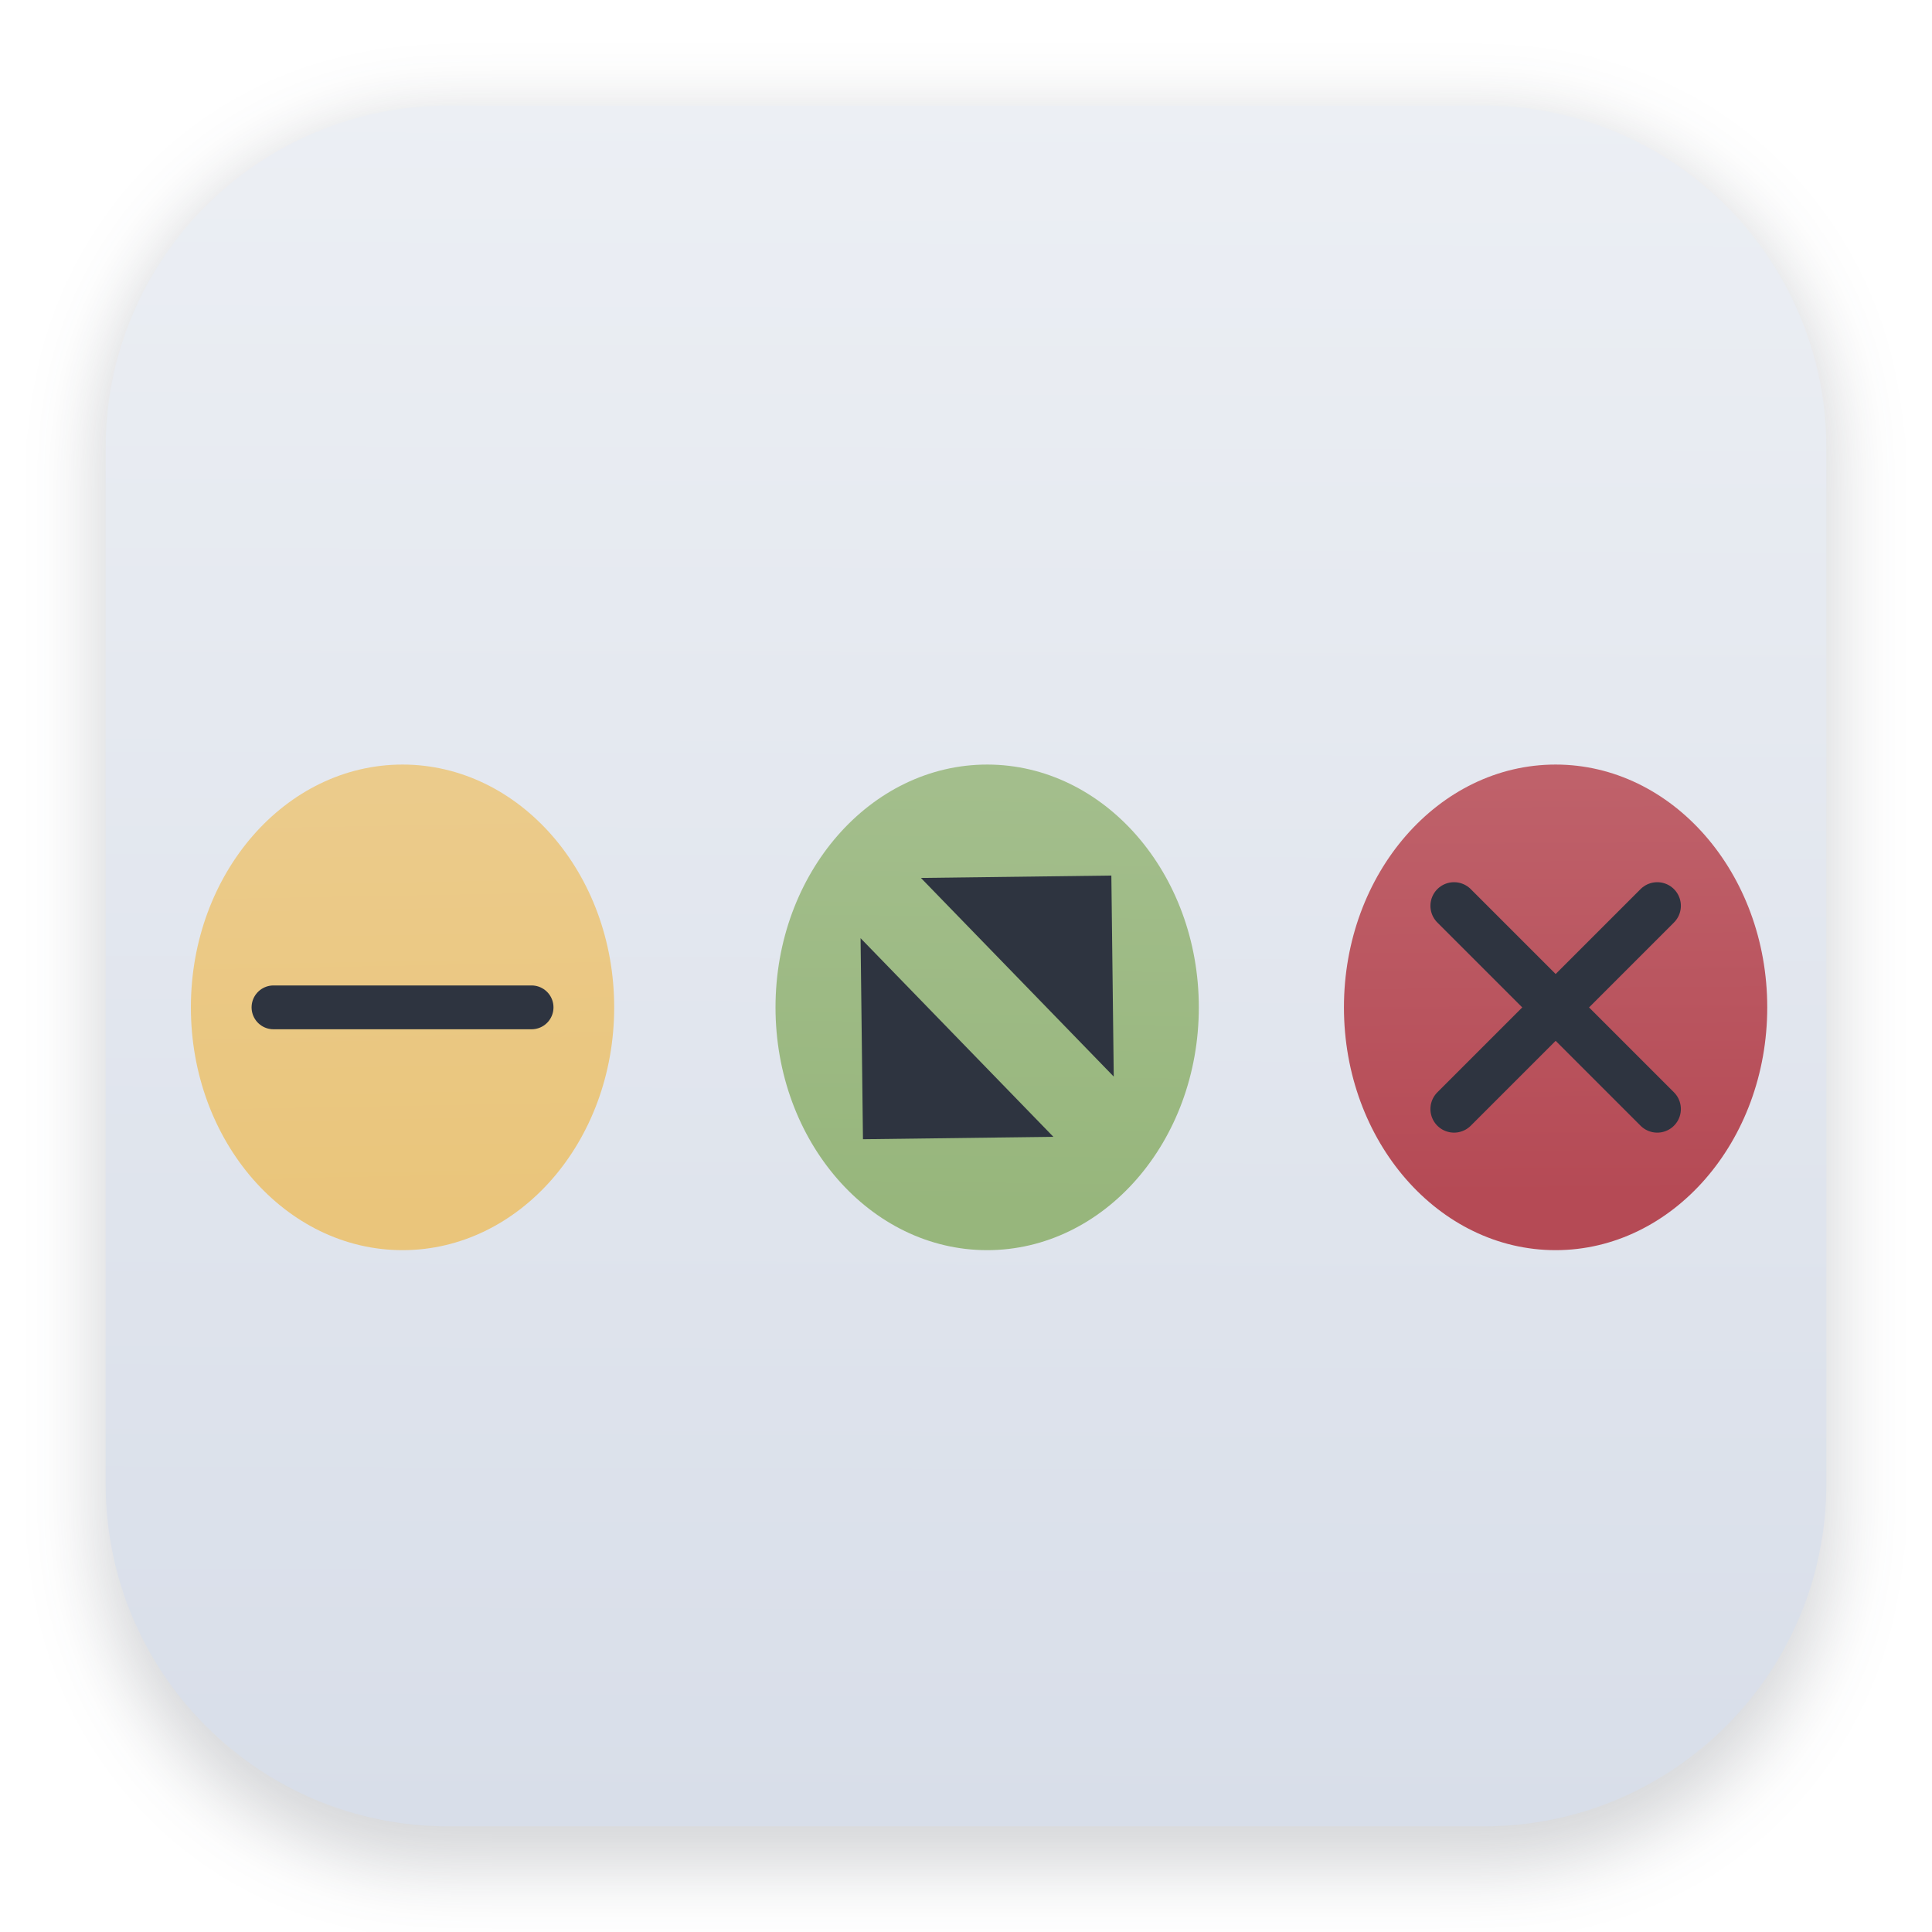
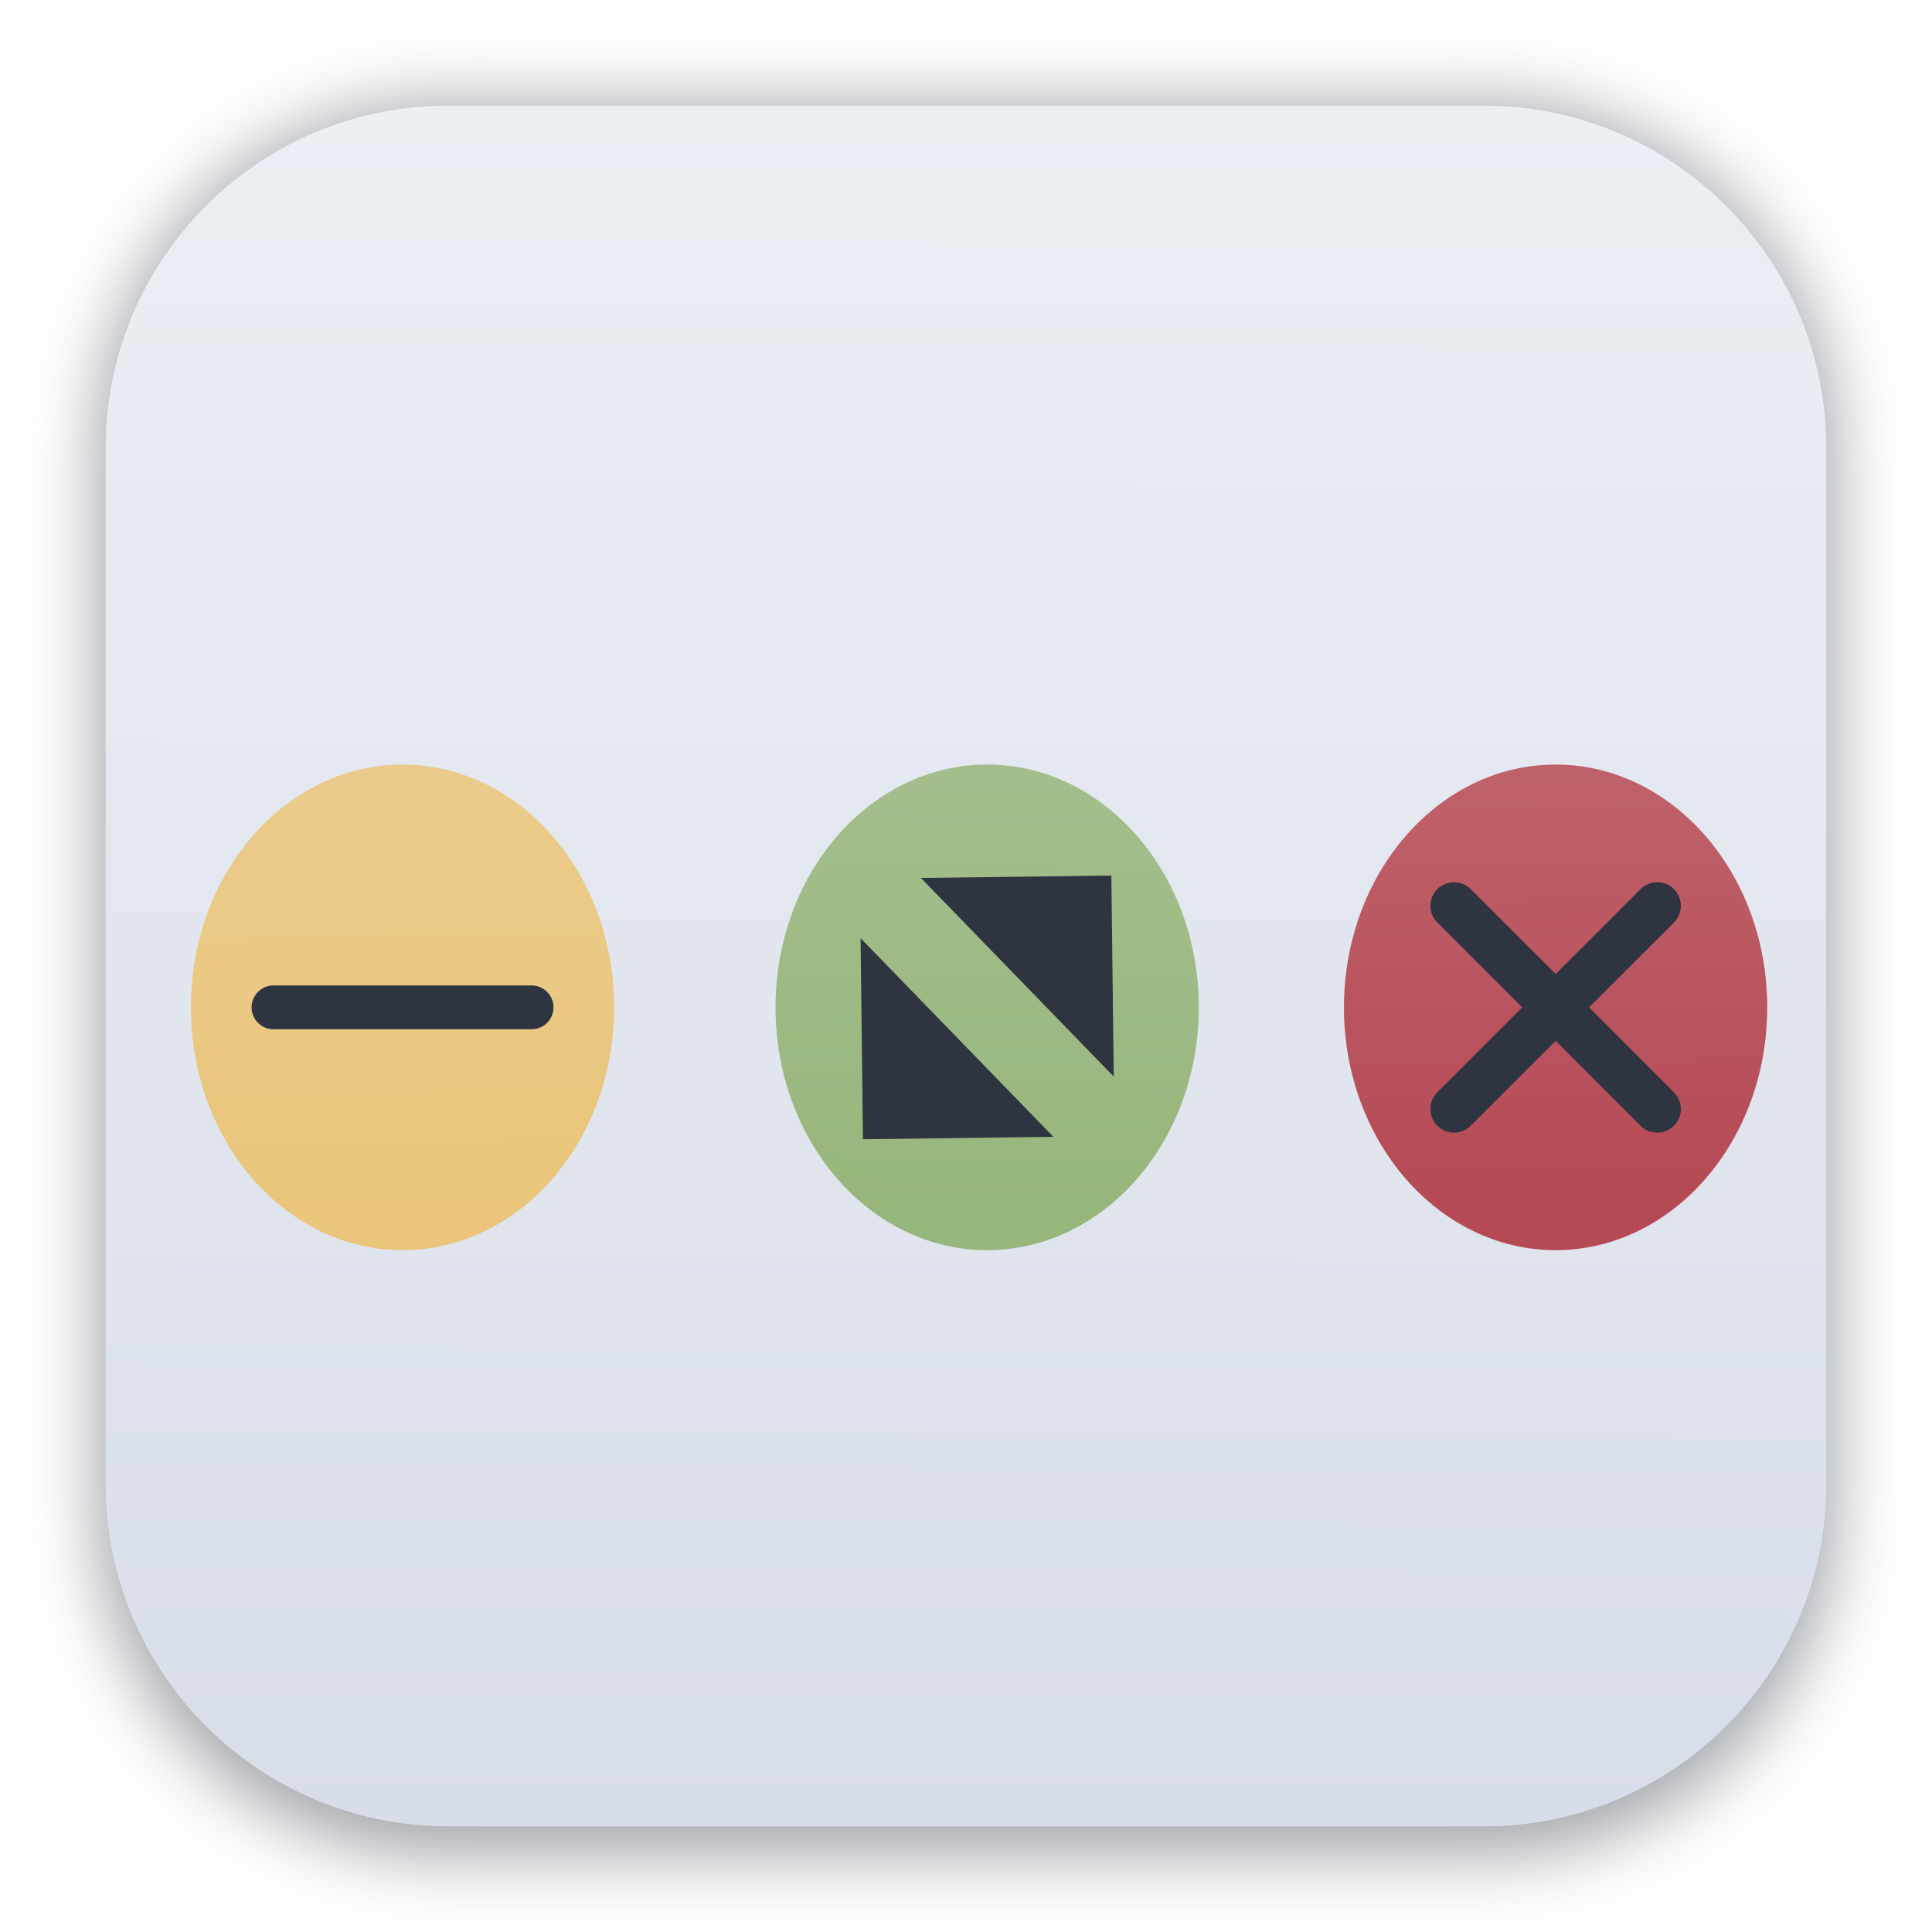
<svg xmlns="http://www.w3.org/2000/svg" width="64" height="64" version="1.1" viewBox="0 0 16.933 16.933">
  <defs>
    <filter id="filter1178" x="-.048" y="-.048" width="1.096" height="1.096" color-interpolation-filters="sRGB">
      <feGaussianBlur stdDeviation="0.307" />
    </filter>
    <linearGradient id="linearGradient1340" x1="8.355" x2="8.4" y1="16.007" y2=".794" gradientUnits="userSpaceOnUse">
      <stop stop-color="#d8dee9" offset="0" />
      <stop stop-color="#eceff4" offset="1" />
    </linearGradient>
    <linearGradient id="linearGradient962" x1="14.461" x2="14.467" y1="1.95" y2="2.82" gradientTransform="matrix(4.1726 0 0 4.1726 -46.793 -1.2933)" gradientUnits="userSpaceOnUse">
      <stop stop-color="#bf616a" offset="0" />
      <stop stop-color="#b54a55" offset="1" />
    </linearGradient>
    <linearGradient id="linearGradient964" x1="13.286" x2="13.275" y1="1.958" y2="2.848" gradientTransform="matrix(4.1726 0 0 4.1726 -46.793 -1.2933)" gradientUnits="userSpaceOnUse">
      <stop stop-color="#a3be8c" offset="0" />
      <stop stop-color="#97b67c" offset="1" />
    </linearGradient>
    <linearGradient id="linearGradient966" x1="12.05" x2="12.066" y1="1.972" y2="2.852" gradientTransform="matrix(4.1726 0 0 4.1726 -46.793 -1.2933)" gradientUnits="userSpaceOnUse">
      <stop stop-color="#ebcb8b" offset="0" />
      <stop stop-color="#eac57b" offset="1" />
    </linearGradient>
  </defs>
  <g stroke-linecap="round" stroke-linejoin="round">
-     <rect transform="matrix(.99138 0 0 1 .072989 2.5202e-7)" x=".794" y="1.017" width="15.346" height="15.346" rx="3.053" ry="3.053" fill="#2e3440" filter="url(#filter1178)" opacity=".2" stroke-width="1.249" style="mix-blend-mode:normal" />
+     <rect transform="matrix(.99138 0 0 1 .072989 .0019055)" x=".794" y=".905" width="15.346" height="15.346" rx="3.053" ry="3.053" fill="#2e3440" filter="url(#filter1178)" opacity=".45" stroke-width="1.249" style="mix-blend-mode:normal" />
    <rect x=".926" y=".926" width="15.081" height="15.081" rx="3" ry="3" fill="url(#linearGradient1340)" stroke-width="1.227" />
    <rect x=".012" y=".006" width="16.924" height="16.927" fill="none" opacity=".15" stroke-width="1.052" />
  </g>
  <style type="text/css">
	.st0{fill-rule:evenodd;clip-rule:evenodd;}
</style>
  <g stroke-width="4.173">
    <ellipse cx="3.528" cy="8.829" rx="1.855" ry="2.128" fill="url(#linearGradient966)" />
    <ellipse cx="8.652" cy="8.829" rx="1.855" ry="2.128" fill="url(#linearGradient964)" />
    <ellipse cx="13.634" cy="8.829" rx="1.855" ry="2.128" fill="url(#linearGradient962)" />
  </g>
  <path d="m2.397 8.829h2.262" fill="#2e3440" stroke="#2e3440" stroke-linecap="round" stroke-width=".384" />
  <path d="m12.744 7.939 1.781 1.781m-1.781 0 1.781-1.781" fill="#2e3440" stroke="#2e3440" stroke-linecap="round" stroke-width=".414" />
  <g transform="translate(-.11753 -.02525)" fill="#2e3440" stroke-linecap="round" stroke-linejoin="round" stroke-width=".35">
    <path d="m7.681 10.01-0.021-1.762 1.69 1.741z" />
    <path d="m9.858 7.699 0.021 1.762-1.69-1.741z" />
  </g>
</svg>
